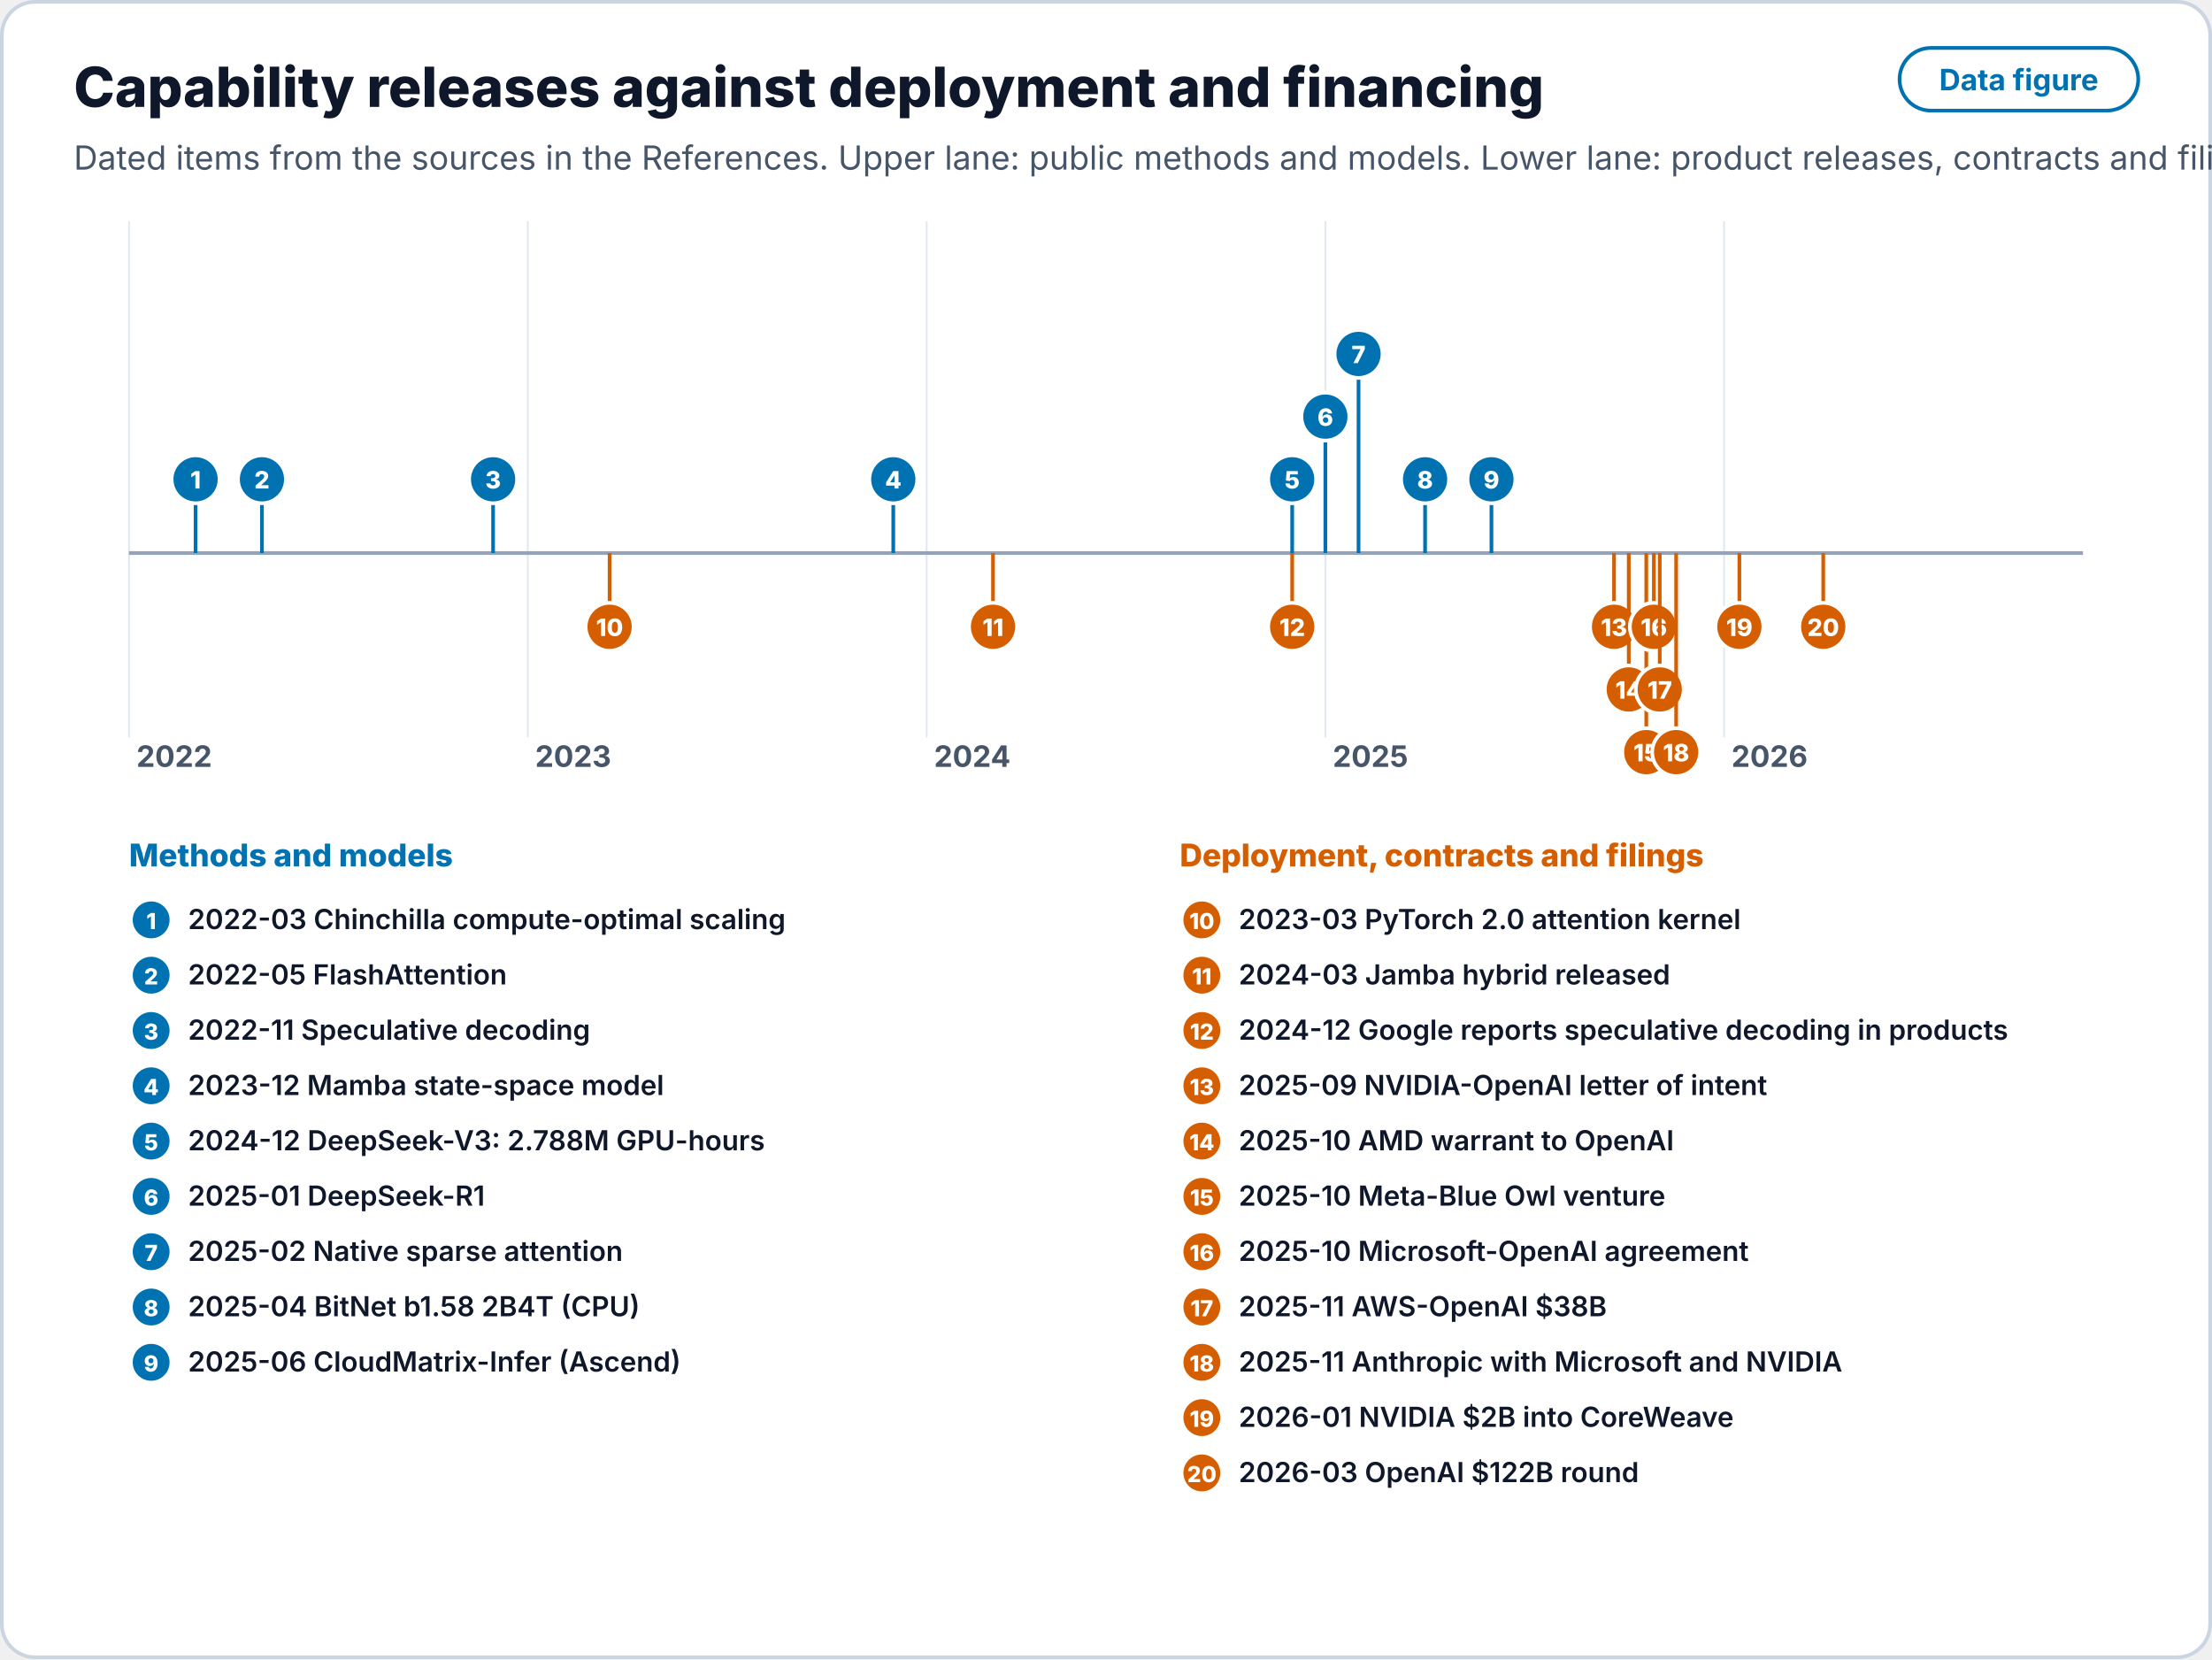
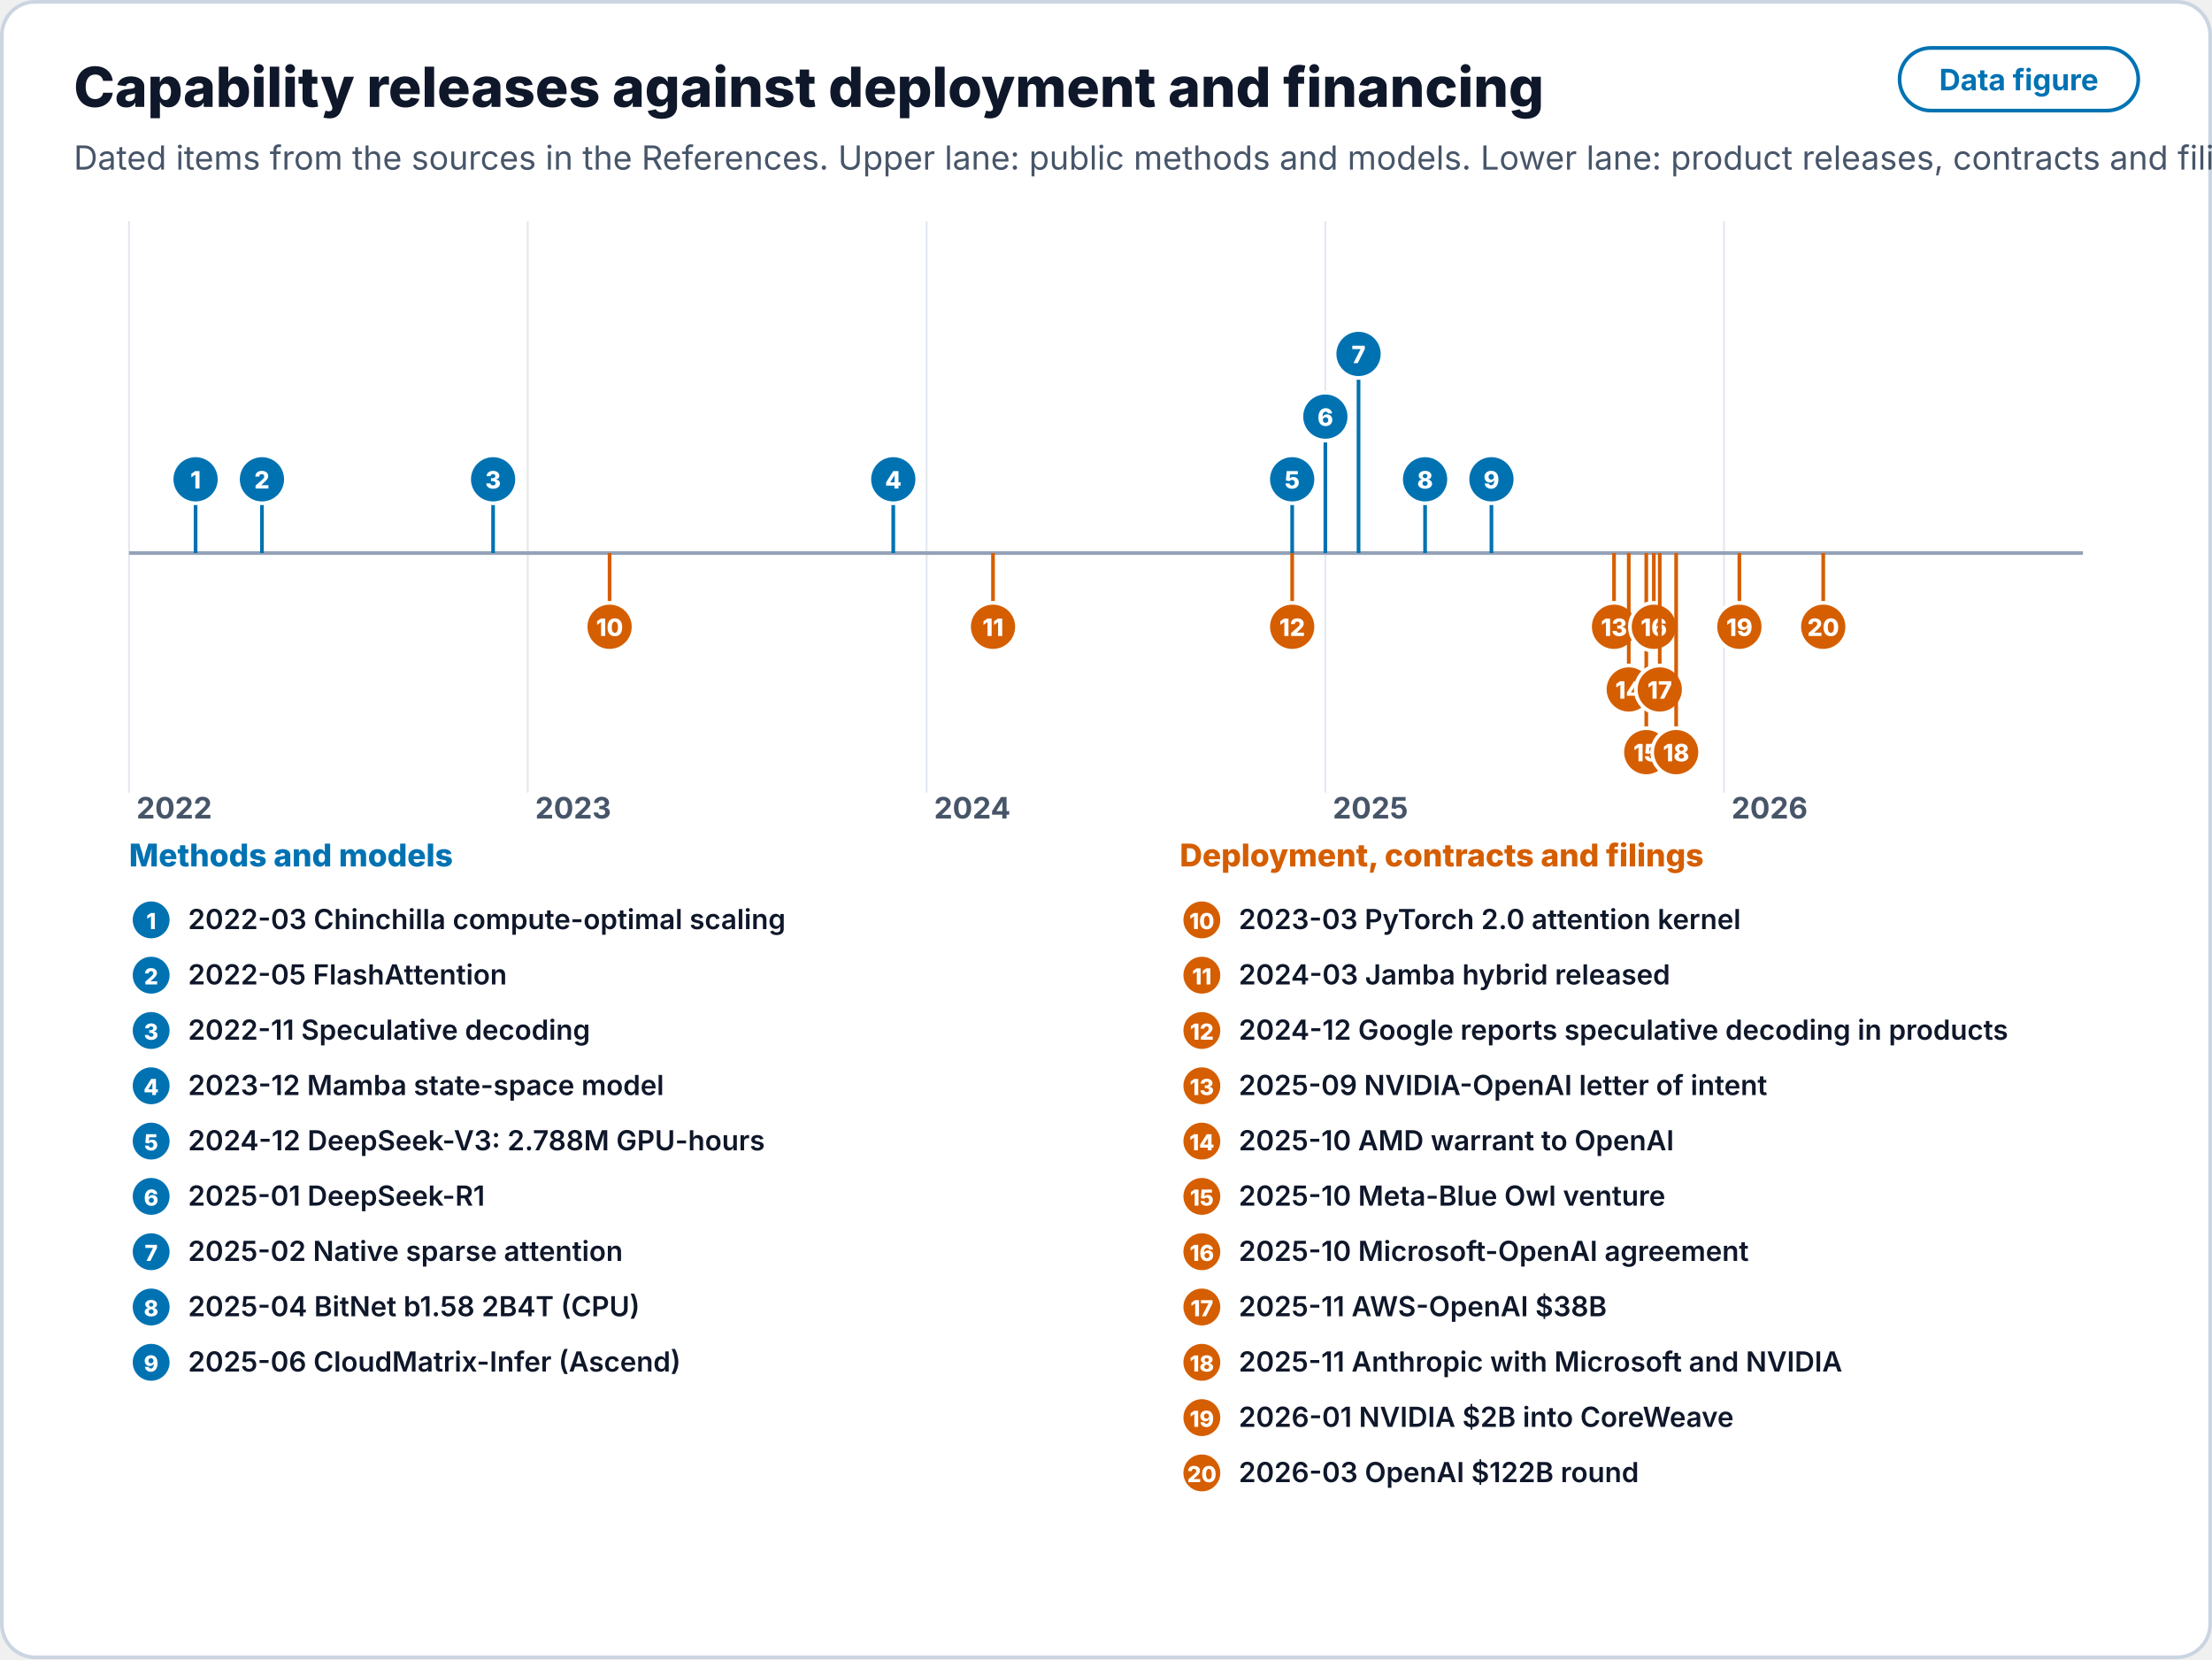
<svg xmlns="http://www.w3.org/2000/svg" width="1200" height="900" viewBox="0 0 1200 900" role="img" aria-labelledby="t d">
  <defs>
    <marker id="ah" viewBox="0 0 10 10" refX="9" refY="5" markerWidth="7" markerHeight="7" orient="auto-start-reverse">
      <path d="M0 0 L10 5 L0 10 z" fill="#0f172a" />
    </marker>
  </defs>
  <rect x="1" y="1" width="1198" height="898" rx="18" fill="#ffffff" stroke="#cbd5e1" stroke-width="2" />
  <text x="40.0" y="58.0" font-family="Inter, 'DejaVu Sans', Helvetica, Arial, sans-serif" font-size="30" font-weight="800" fill="#0f172a" text-anchor="start">Capability releases against deployment and financing</text>
  <text x="40.0" y="92.0" font-family="Inter, 'DejaVu Sans', Helvetica, Arial, sans-serif" font-size="18" font-weight="400" fill="#475569" text-anchor="start">Dated items from the sources in the References. Upper lane: public methods and models. Lower lane: product releases, contracts and filings.</text>
  <rect x="1030.5" y="26" width="129.5" height="34" rx="17" fill="none" stroke="#0072B2" stroke-width="2" />
  <text x="1095.2" y="49.0" font-family="Inter, 'DejaVu Sans', Helvetica, Arial, sans-serif" font-size="16" font-weight="700" fill="#0072B2" text-anchor="middle">Data figure</text>
-   <line x1="70.0" y1="120.0" x2="70.0" y2="400.0" stroke="#e2e8f0" stroke-width="1" />
-   <text x="74.0" y="416.0" font-family="Inter, 'DejaVu Sans', Helvetica, Arial, sans-serif" font-size="16" font-weight="700" fill="#475569" text-anchor="start">2022</text>
-   <line x1="286.3" y1="120.0" x2="286.3" y2="400.0" stroke="#e2e8f0" stroke-width="1" />
-   <text x="290.3" y="416.0" font-family="Inter, 'DejaVu Sans', Helvetica, Arial, sans-serif" font-size="16" font-weight="700" fill="#475569" text-anchor="start">2023</text>
-   <line x1="502.7" y1="120.0" x2="502.7" y2="400.0" stroke="#e2e8f0" stroke-width="1" />
-   <text x="506.7" y="416.0" font-family="Inter, 'DejaVu Sans', Helvetica, Arial, sans-serif" font-size="16" font-weight="700" fill="#475569" text-anchor="start">2024</text>
-   <line x1="719.0" y1="120.0" x2="719.0" y2="400.0" stroke="#e2e8f0" stroke-width="1" />
-   <text x="723.0" y="416.0" font-family="Inter, 'DejaVu Sans', Helvetica, Arial, sans-serif" font-size="16" font-weight="700" fill="#475569" text-anchor="start">2025</text>
-   <line x1="935.3" y1="120.0" x2="935.3" y2="400.0" stroke="#e2e8f0" stroke-width="1" />
-   <text x="939.3" y="416.0" font-family="Inter, 'DejaVu Sans', Helvetica, Arial, sans-serif" font-size="16" font-weight="700" fill="#475569" text-anchor="start">2026</text>
+   <line x1="70.0" y1="120.0" x2="70.0" y2="430.0" stroke="#e2e8f0" stroke-width="1" />
+   <text x="74.0" y="444.0" font-family="Inter, 'DejaVu Sans', Helvetica, Arial, sans-serif" font-size="16" font-weight="700" fill="#475569" text-anchor="start">2022</text>
+   <line x1="286.3" y1="120.0" x2="286.3" y2="430.0" stroke="#e2e8f0" stroke-width="1" />
+   <text x="290.3" y="444.0" font-family="Inter, 'DejaVu Sans', Helvetica, Arial, sans-serif" font-size="16" font-weight="700" fill="#475569" text-anchor="start">2023</text>
+   <line x1="502.7" y1="120.0" x2="502.7" y2="430.0" stroke="#e2e8f0" stroke-width="1" />
+   <text x="506.7" y="444.0" font-family="Inter, 'DejaVu Sans', Helvetica, Arial, sans-serif" font-size="16" font-weight="700" fill="#475569" text-anchor="start">2024</text>
+   <line x1="719.0" y1="120.0" x2="719.0" y2="430.0" stroke="#e2e8f0" stroke-width="1" />
+   <text x="723.0" y="444.0" font-family="Inter, 'DejaVu Sans', Helvetica, Arial, sans-serif" font-size="16" font-weight="700" fill="#475569" text-anchor="start">2025</text>
+   <line x1="935.3" y1="120.0" x2="935.3" y2="430.0" stroke="#e2e8f0" stroke-width="1" />
+   <text x="939.3" y="444.0" font-family="Inter, 'DejaVu Sans', Helvetica, Arial, sans-serif" font-size="16" font-weight="700" fill="#475569" text-anchor="start">2026</text>
  <line x1="70.0" y1="300.0" x2="1130.0" y2="300.0" stroke="#94a3b8" stroke-width="2" />
  <line x1="106.1" y1="260.0" x2="106.1" y2="300.0" stroke="#0072B2" stroke-width="2" />
  <circle cx="106.1" cy="260.0" r="13" fill="#0072B2" stroke="white" stroke-width="2" />
  <text x="106.1" y="265.0" font-family="Inter, 'DejaVu Sans', Helvetica, Arial, sans-serif" font-size="13" font-weight="800" fill="white" text-anchor="middle">1</text>
  <line x1="142.1" y1="260.0" x2="142.1" y2="300.0" stroke="#0072B2" stroke-width="2" />
  <circle cx="142.1" cy="260.0" r="13" fill="#0072B2" stroke="white" stroke-width="2" />
  <text x="142.1" y="265.0" font-family="Inter, 'DejaVu Sans', Helvetica, Arial, sans-serif" font-size="13" font-weight="800" fill="white" text-anchor="middle">2</text>
  <line x1="267.5" y1="260.0" x2="267.5" y2="300.0" stroke="#0072B2" stroke-width="2" />
  <circle cx="267.5" cy="260.0" r="13" fill="#0072B2" stroke="white" stroke-width="2" />
  <text x="267.5" y="265.0" font-family="Inter, 'DejaVu Sans', Helvetica, Arial, sans-serif" font-size="13" font-weight="800" fill="white" text-anchor="middle">3</text>
  <line x1="484.6" y1="260.0" x2="484.6" y2="300.0" stroke="#0072B2" stroke-width="2" />
  <circle cx="484.6" cy="260.0" r="13" fill="#0072B2" stroke="white" stroke-width="2" />
  <text x="484.6" y="265.0" font-family="Inter, 'DejaVu Sans', Helvetica, Arial, sans-serif" font-size="13" font-weight="800" fill="white" text-anchor="middle">4</text>
  <line x1="701.0" y1="260.0" x2="701.0" y2="300.0" stroke="#0072B2" stroke-width="2" />
  <circle cx="701.0" cy="260.0" r="13" fill="#0072B2" stroke="white" stroke-width="2" />
  <text x="701.0" y="265.0" font-family="Inter, 'DejaVu Sans', Helvetica, Arial, sans-serif" font-size="13" font-weight="800" fill="white" text-anchor="middle">5</text>
  <line x1="719.0" y1="226.0" x2="719.0" y2="300.0" stroke="#0072B2" stroke-width="2" />
  <circle cx="719.0" cy="226.0" r="13" fill="#0072B2" stroke="white" stroke-width="2" />
  <text x="719.0" y="231.0" font-family="Inter, 'DejaVu Sans', Helvetica, Arial, sans-serif" font-size="13" font-weight="800" fill="white" text-anchor="middle">6</text>
  <line x1="737.0" y1="192.0" x2="737.0" y2="300.0" stroke="#0072B2" stroke-width="2" />
  <circle cx="737.0" cy="192.0" r="13" fill="#0072B2" stroke="white" stroke-width="2" />
  <text x="737.0" y="197.0" font-family="Inter, 'DejaVu Sans', Helvetica, Arial, sans-serif" font-size="13" font-weight="800" fill="white" text-anchor="middle">7</text>
  <line x1="773.1" y1="260.0" x2="773.1" y2="300.0" stroke="#0072B2" stroke-width="2" />
  <circle cx="773.1" cy="260.0" r="13" fill="#0072B2" stroke="white" stroke-width="2" />
  <text x="773.1" y="265.0" font-family="Inter, 'DejaVu Sans', Helvetica, Arial, sans-serif" font-size="13" font-weight="800" fill="white" text-anchor="middle">8</text>
  <line x1="809.1" y1="260.0" x2="809.1" y2="300.0" stroke="#0072B2" stroke-width="2" />
  <circle cx="809.1" cy="260.0" r="13" fill="#0072B2" stroke="white" stroke-width="2" />
  <text x="809.1" y="265.0" font-family="Inter, 'DejaVu Sans', Helvetica, Arial, sans-serif" font-size="13" font-weight="800" fill="white" text-anchor="middle">9</text>
  <line x1="330.7" y1="340.0" x2="330.7" y2="300.0" stroke="#D55E00" stroke-width="2" />
  <circle cx="330.7" cy="340.0" r="13" fill="#D55E00" stroke="white" stroke-width="2" />
  <text x="330.7" y="345.0" font-family="Inter, 'DejaVu Sans', Helvetica, Arial, sans-serif" font-size="13" font-weight="800" fill="white" text-anchor="middle">10</text>
  <line x1="538.7" y1="340.0" x2="538.7" y2="300.0" stroke="#D55E00" stroke-width="2" />
  <circle cx="538.7" cy="340.0" r="13" fill="#D55E00" stroke="white" stroke-width="2" />
  <text x="538.7" y="345.0" font-family="Inter, 'DejaVu Sans', Helvetica, Arial, sans-serif" font-size="13" font-weight="800" fill="white" text-anchor="middle">11</text>
  <line x1="701.0" y1="340.0" x2="701.0" y2="300.0" stroke="#D55E00" stroke-width="2" />
  <circle cx="701.0" cy="340.0" r="13" fill="#D55E00" stroke="white" stroke-width="2" />
  <text x="701.0" y="345.0" font-family="Inter, 'DejaVu Sans', Helvetica, Arial, sans-serif" font-size="13" font-weight="800" fill="white" text-anchor="middle">12</text>
  <line x1="875.6" y1="340.0" x2="875.6" y2="300.0" stroke="#D55E00" stroke-width="2" />
  <circle cx="875.6" cy="340.0" r="13" fill="#D55E00" stroke="white" stroke-width="2" />
  <text x="875.6" y="345.0" font-family="Inter, 'DejaVu Sans', Helvetica, Arial, sans-serif" font-size="13" font-weight="800" fill="white" text-anchor="middle">13</text>
  <line x1="883.6" y1="374.0" x2="883.6" y2="300.0" stroke="#D55E00" stroke-width="2" />
  <circle cx="883.6" cy="374.0" r="13" fill="#D55E00" stroke="white" stroke-width="2" />
  <text x="883.6" y="379.0" font-family="Inter, 'DejaVu Sans', Helvetica, Arial, sans-serif" font-size="13" font-weight="800" fill="white" text-anchor="middle">14</text>
  <line x1="893.1" y1="408.0" x2="893.1" y2="300.0" stroke="#D55E00" stroke-width="2" />
  <circle cx="893.1" cy="408.0" r="13" fill="#D55E00" stroke="white" stroke-width="2" />
  <text x="893.1" y="413.0" font-family="Inter, 'DejaVu Sans', Helvetica, Arial, sans-serif" font-size="13" font-weight="800" fill="white" text-anchor="middle">15</text>
  <line x1="897.2" y1="340.0" x2="897.2" y2="300.0" stroke="#D55E00" stroke-width="2" />
  <circle cx="897.2" cy="340.0" r="13" fill="#D55E00" stroke="white" stroke-width="2" />
  <text x="897.2" y="345.0" font-family="Inter, 'DejaVu Sans', Helvetica, Arial, sans-serif" font-size="13" font-weight="800" fill="white" text-anchor="middle">16</text>
  <line x1="900.4" y1="374.0" x2="900.4" y2="300.0" stroke="#D55E00" stroke-width="2" />
  <circle cx="900.4" cy="374.0" r="13" fill="#D55E00" stroke="white" stroke-width="2" />
  <text x="900.4" y="379.0" font-family="Inter, 'DejaVu Sans', Helvetica, Arial, sans-serif" font-size="13" font-weight="800" fill="white" text-anchor="middle">17</text>
  <line x1="909.3" y1="408.0" x2="909.3" y2="300.0" stroke="#D55E00" stroke-width="2" />
  <circle cx="909.3" cy="408.0" r="13" fill="#D55E00" stroke="white" stroke-width="2" />
  <text x="909.3" y="413.0" font-family="Inter, 'DejaVu Sans', Helvetica, Arial, sans-serif" font-size="13" font-weight="800" fill="white" text-anchor="middle">18</text>
  <line x1="943.6" y1="340.0" x2="943.6" y2="300.0" stroke="#D55E00" stroke-width="2" />
  <circle cx="943.6" cy="340.0" r="13" fill="#D55E00" stroke="white" stroke-width="2" />
  <text x="943.6" y="345.0" font-family="Inter, 'DejaVu Sans', Helvetica, Arial, sans-serif" font-size="13" font-weight="800" fill="white" text-anchor="middle">19</text>
  <line x1="989.1" y1="340.0" x2="989.1" y2="300.0" stroke="#D55E00" stroke-width="2" />
  <circle cx="989.1" cy="340.0" r="13" fill="#D55E00" stroke="white" stroke-width="2" />
  <text x="989.1" y="345.0" font-family="Inter, 'DejaVu Sans', Helvetica, Arial, sans-serif" font-size="13" font-weight="800" fill="white" text-anchor="middle">20</text>
  <text x="70.0" y="470.0" font-family="Inter, 'DejaVu Sans', Helvetica, Arial, sans-serif" font-size="17" font-weight="800" fill="#0072B2" text-anchor="start">Methods and models</text>
  <circle cx="82.0" cy="499.0" r="11" fill="#0072B2" stroke="white" stroke-width="2" />
  <text x="82.0" y="504.0" font-family="Inter, 'DejaVu Sans', Helvetica, Arial, sans-serif" font-size="12" font-weight="800" fill="white" text-anchor="middle">1</text>
  <text x="102.0" y="504.0" font-family="Inter, 'DejaVu Sans', Helvetica, Arial, sans-serif" font-size="15" font-weight="600" fill="#0f172a" text-anchor="start">2022-03  Chinchilla compute-optimal scaling</text>
  <circle cx="82.0" cy="529.0" r="11" fill="#0072B2" stroke="white" stroke-width="2" />
  <text x="82.0" y="534.0" font-family="Inter, 'DejaVu Sans', Helvetica, Arial, sans-serif" font-size="12" font-weight="800" fill="white" text-anchor="middle">2</text>
  <text x="102.0" y="534.0" font-family="Inter, 'DejaVu Sans', Helvetica, Arial, sans-serif" font-size="15" font-weight="600" fill="#0f172a" text-anchor="start">2022-05  FlashAttention</text>
  <circle cx="82.0" cy="559.0" r="11" fill="#0072B2" stroke="white" stroke-width="2" />
  <text x="82.0" y="564.0" font-family="Inter, 'DejaVu Sans', Helvetica, Arial, sans-serif" font-size="12" font-weight="800" fill="white" text-anchor="middle">3</text>
  <text x="102.0" y="564.0" font-family="Inter, 'DejaVu Sans', Helvetica, Arial, sans-serif" font-size="15" font-weight="600" fill="#0f172a" text-anchor="start">2022-11  Speculative decoding</text>
  <circle cx="82.0" cy="589.0" r="11" fill="#0072B2" stroke="white" stroke-width="2" />
  <text x="82.0" y="594.0" font-family="Inter, 'DejaVu Sans', Helvetica, Arial, sans-serif" font-size="12" font-weight="800" fill="white" text-anchor="middle">4</text>
  <text x="102.0" y="594.0" font-family="Inter, 'DejaVu Sans', Helvetica, Arial, sans-serif" font-size="15" font-weight="600" fill="#0f172a" text-anchor="start">2023-12  Mamba state-space model</text>
  <circle cx="82.0" cy="619.0" r="11" fill="#0072B2" stroke="white" stroke-width="2" />
  <text x="82.0" y="624.0" font-family="Inter, 'DejaVu Sans', Helvetica, Arial, sans-serif" font-size="12" font-weight="800" fill="white" text-anchor="middle">5</text>
  <text x="102.0" y="624.0" font-family="Inter, 'DejaVu Sans', Helvetica, Arial, sans-serif" font-size="15" font-weight="600" fill="#0f172a" text-anchor="start">2024-12  DeepSeek-V3: 2.788M GPU-hours</text>
  <circle cx="82.0" cy="649.0" r="11" fill="#0072B2" stroke="white" stroke-width="2" />
  <text x="82.0" y="654.0" font-family="Inter, 'DejaVu Sans', Helvetica, Arial, sans-serif" font-size="12" font-weight="800" fill="white" text-anchor="middle">6</text>
  <text x="102.0" y="654.0" font-family="Inter, 'DejaVu Sans', Helvetica, Arial, sans-serif" font-size="15" font-weight="600" fill="#0f172a" text-anchor="start">2025-01  DeepSeek-R1</text>
  <circle cx="82.0" cy="679.0" r="11" fill="#0072B2" stroke="white" stroke-width="2" />
  <text x="82.0" y="684.0" font-family="Inter, 'DejaVu Sans', Helvetica, Arial, sans-serif" font-size="12" font-weight="800" fill="white" text-anchor="middle">7</text>
  <text x="102.0" y="684.0" font-family="Inter, 'DejaVu Sans', Helvetica, Arial, sans-serif" font-size="15" font-weight="600" fill="#0f172a" text-anchor="start">2025-02  Native sparse attention</text>
  <circle cx="82.0" cy="709.0" r="11" fill="#0072B2" stroke="white" stroke-width="2" />
  <text x="82.0" y="714.0" font-family="Inter, 'DejaVu Sans', Helvetica, Arial, sans-serif" font-size="12" font-weight="800" fill="white" text-anchor="middle">8</text>
  <text x="102.0" y="714.0" font-family="Inter, 'DejaVu Sans', Helvetica, Arial, sans-serif" font-size="15" font-weight="600" fill="#0f172a" text-anchor="start">2025-04  BitNet b1.58 2B4T (CPU)</text>
  <circle cx="82.0" cy="739.0" r="11" fill="#0072B2" stroke="white" stroke-width="2" />
  <text x="82.0" y="744.0" font-family="Inter, 'DejaVu Sans', Helvetica, Arial, sans-serif" font-size="12" font-weight="800" fill="white" text-anchor="middle">9</text>
  <text x="102.0" y="744.0" font-family="Inter, 'DejaVu Sans', Helvetica, Arial, sans-serif" font-size="15" font-weight="600" fill="#0f172a" text-anchor="start">2025-06  CloudMatrix-Infer (Ascend)</text>
  <text x="640.0" y="470.0" font-family="Inter, 'DejaVu Sans', Helvetica, Arial, sans-serif" font-size="17" font-weight="800" fill="#D55E00" text-anchor="start">Deployment, contracts and filings</text>
  <circle cx="652.0" cy="499.0" r="11" fill="#D55E00" stroke="white" stroke-width="2" />
  <text x="652.0" y="504.0" font-family="Inter, 'DejaVu Sans', Helvetica, Arial, sans-serif" font-size="12" font-weight="800" fill="white" text-anchor="middle">10</text>
  <text x="672.0" y="504.0" font-family="Inter, 'DejaVu Sans', Helvetica, Arial, sans-serif" font-size="15" font-weight="600" fill="#0f172a" text-anchor="start">2023-03  PyTorch 2.0 attention kernel</text>
  <circle cx="652.0" cy="529.0" r="11" fill="#D55E00" stroke="white" stroke-width="2" />
  <text x="652.0" y="534.0" font-family="Inter, 'DejaVu Sans', Helvetica, Arial, sans-serif" font-size="12" font-weight="800" fill="white" text-anchor="middle">11</text>
  <text x="672.0" y="534.0" font-family="Inter, 'DejaVu Sans', Helvetica, Arial, sans-serif" font-size="15" font-weight="600" fill="#0f172a" text-anchor="start">2024-03  Jamba hybrid released</text>
  <circle cx="652.0" cy="559.0" r="11" fill="#D55E00" stroke="white" stroke-width="2" />
  <text x="652.0" y="564.0" font-family="Inter, 'DejaVu Sans', Helvetica, Arial, sans-serif" font-size="12" font-weight="800" fill="white" text-anchor="middle">12</text>
  <text x="672.0" y="564.0" font-family="Inter, 'DejaVu Sans', Helvetica, Arial, sans-serif" font-size="15" font-weight="600" fill="#0f172a" text-anchor="start">2024-12  Google reports speculative decoding in products</text>
  <circle cx="652.0" cy="589.0" r="11" fill="#D55E00" stroke="white" stroke-width="2" />
  <text x="652.0" y="594.0" font-family="Inter, 'DejaVu Sans', Helvetica, Arial, sans-serif" font-size="12" font-weight="800" fill="white" text-anchor="middle">13</text>
  <text x="672.0" y="594.0" font-family="Inter, 'DejaVu Sans', Helvetica, Arial, sans-serif" font-size="15" font-weight="600" fill="#0f172a" text-anchor="start">2025-09  NVIDIA-OpenAI letter of intent</text>
  <circle cx="652.0" cy="619.0" r="11" fill="#D55E00" stroke="white" stroke-width="2" />
  <text x="652.0" y="624.0" font-family="Inter, 'DejaVu Sans', Helvetica, Arial, sans-serif" font-size="12" font-weight="800" fill="white" text-anchor="middle">14</text>
  <text x="672.0" y="624.0" font-family="Inter, 'DejaVu Sans', Helvetica, Arial, sans-serif" font-size="15" font-weight="600" fill="#0f172a" text-anchor="start">2025-10  AMD warrant to OpenAI</text>
  <circle cx="652.0" cy="649.0" r="11" fill="#D55E00" stroke="white" stroke-width="2" />
  <text x="652.0" y="654.0" font-family="Inter, 'DejaVu Sans', Helvetica, Arial, sans-serif" font-size="12" font-weight="800" fill="white" text-anchor="middle">15</text>
  <text x="672.0" y="654.0" font-family="Inter, 'DejaVu Sans', Helvetica, Arial, sans-serif" font-size="15" font-weight="600" fill="#0f172a" text-anchor="start">2025-10  Meta-Blue Owl venture</text>
  <circle cx="652.0" cy="679.0" r="11" fill="#D55E00" stroke="white" stroke-width="2" />
  <text x="652.0" y="684.0" font-family="Inter, 'DejaVu Sans', Helvetica, Arial, sans-serif" font-size="12" font-weight="800" fill="white" text-anchor="middle">16</text>
  <text x="672.0" y="684.0" font-family="Inter, 'DejaVu Sans', Helvetica, Arial, sans-serif" font-size="15" font-weight="600" fill="#0f172a" text-anchor="start">2025-10  Microsoft-OpenAI agreement</text>
  <circle cx="652.0" cy="709.0" r="11" fill="#D55E00" stroke="white" stroke-width="2" />
  <text x="652.0" y="714.0" font-family="Inter, 'DejaVu Sans', Helvetica, Arial, sans-serif" font-size="12" font-weight="800" fill="white" text-anchor="middle">17</text>
  <text x="672.0" y="714.0" font-family="Inter, 'DejaVu Sans', Helvetica, Arial, sans-serif" font-size="15" font-weight="600" fill="#0f172a" text-anchor="start">2025-11  AWS-OpenAI $38B</text>
  <circle cx="652.0" cy="739.0" r="11" fill="#D55E00" stroke="white" stroke-width="2" />
  <text x="652.0" y="744.0" font-family="Inter, 'DejaVu Sans', Helvetica, Arial, sans-serif" font-size="12" font-weight="800" fill="white" text-anchor="middle">18</text>
  <text x="672.0" y="744.0" font-family="Inter, 'DejaVu Sans', Helvetica, Arial, sans-serif" font-size="15" font-weight="600" fill="#0f172a" text-anchor="start">2025-11  Anthropic with Microsoft and NVIDIA</text>
  <circle cx="652.0" cy="769.0" r="11" fill="#D55E00" stroke="white" stroke-width="2" />
  <text x="652.0" y="774.0" font-family="Inter, 'DejaVu Sans', Helvetica, Arial, sans-serif" font-size="12" font-weight="800" fill="white" text-anchor="middle">19</text>
  <text x="672.0" y="774.0" font-family="Inter, 'DejaVu Sans', Helvetica, Arial, sans-serif" font-size="15" font-weight="600" fill="#0f172a" text-anchor="start">2026-01  NVIDIA $2B into CoreWeave</text>
  <circle cx="652.0" cy="799.0" r="11" fill="#D55E00" stroke="white" stroke-width="2" />
  <text x="652.0" y="804.0" font-family="Inter, 'DejaVu Sans', Helvetica, Arial, sans-serif" font-size="12" font-weight="800" fill="white" text-anchor="middle">20</text>
  <text x="672.0" y="804.0" font-family="Inter, 'DejaVu Sans', Helvetica, Arial, sans-serif" font-size="15" font-weight="600" fill="#0f172a" text-anchor="start">2026-03  OpenAI $122B round</text>
</svg>
